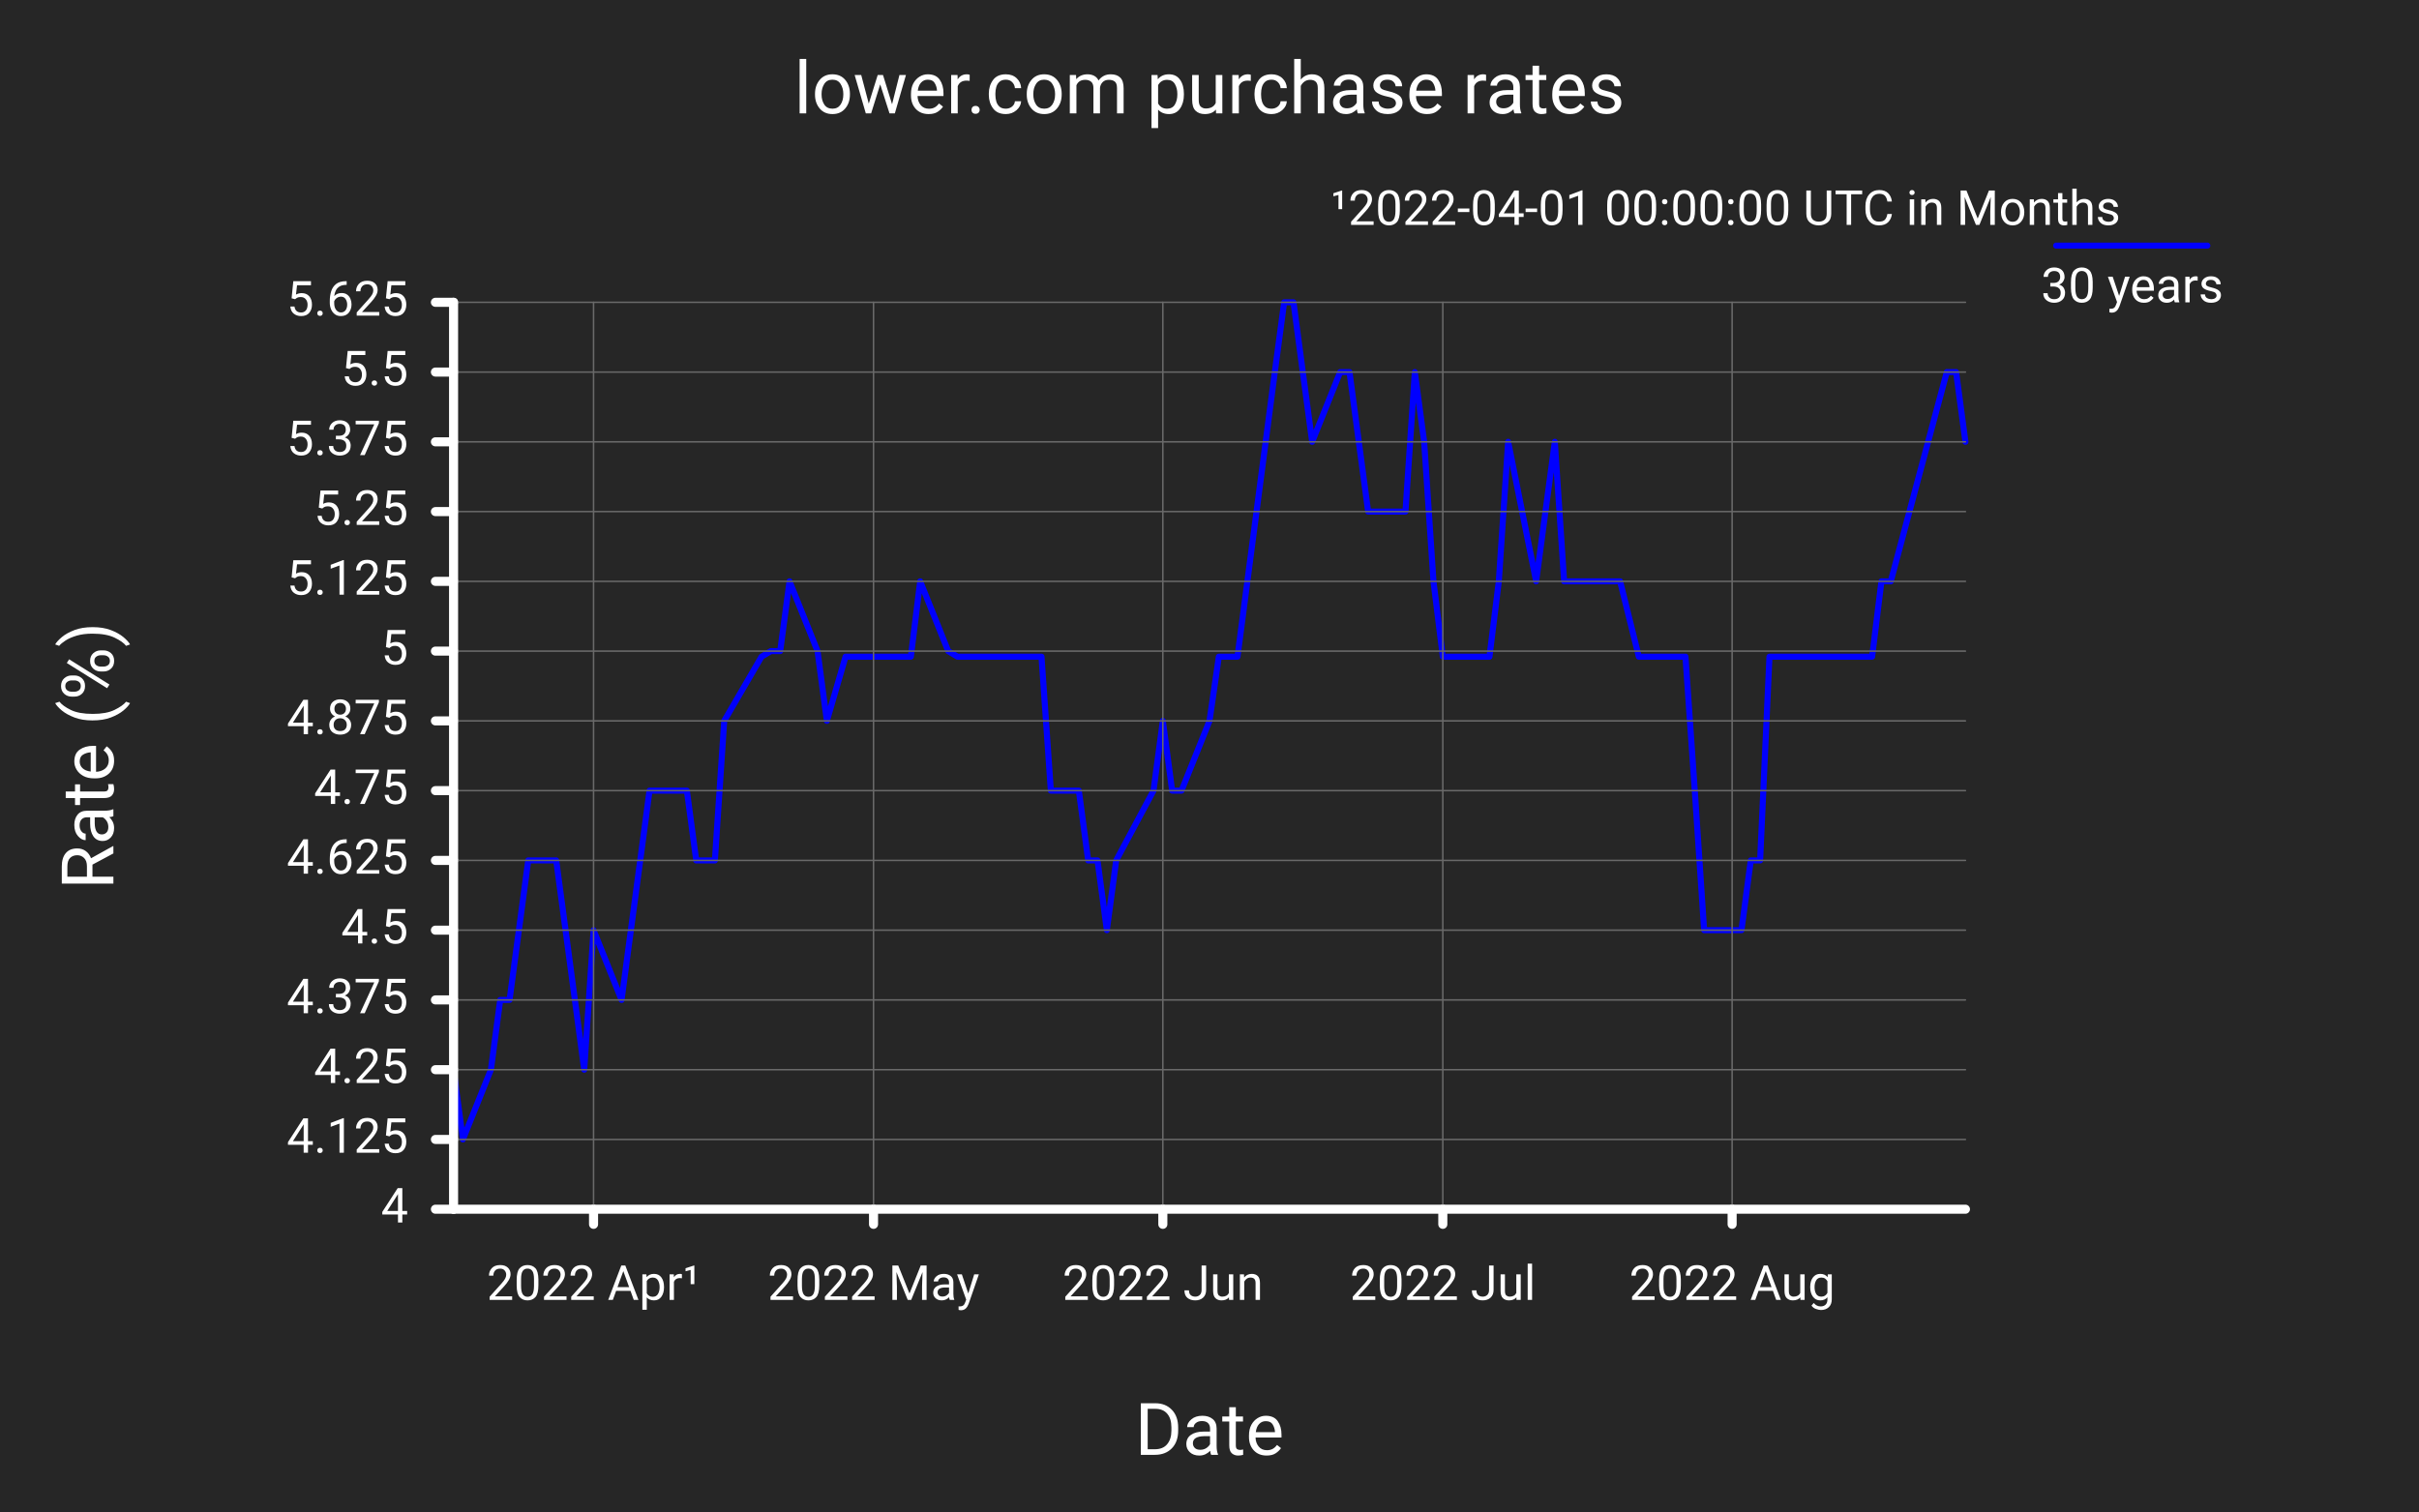
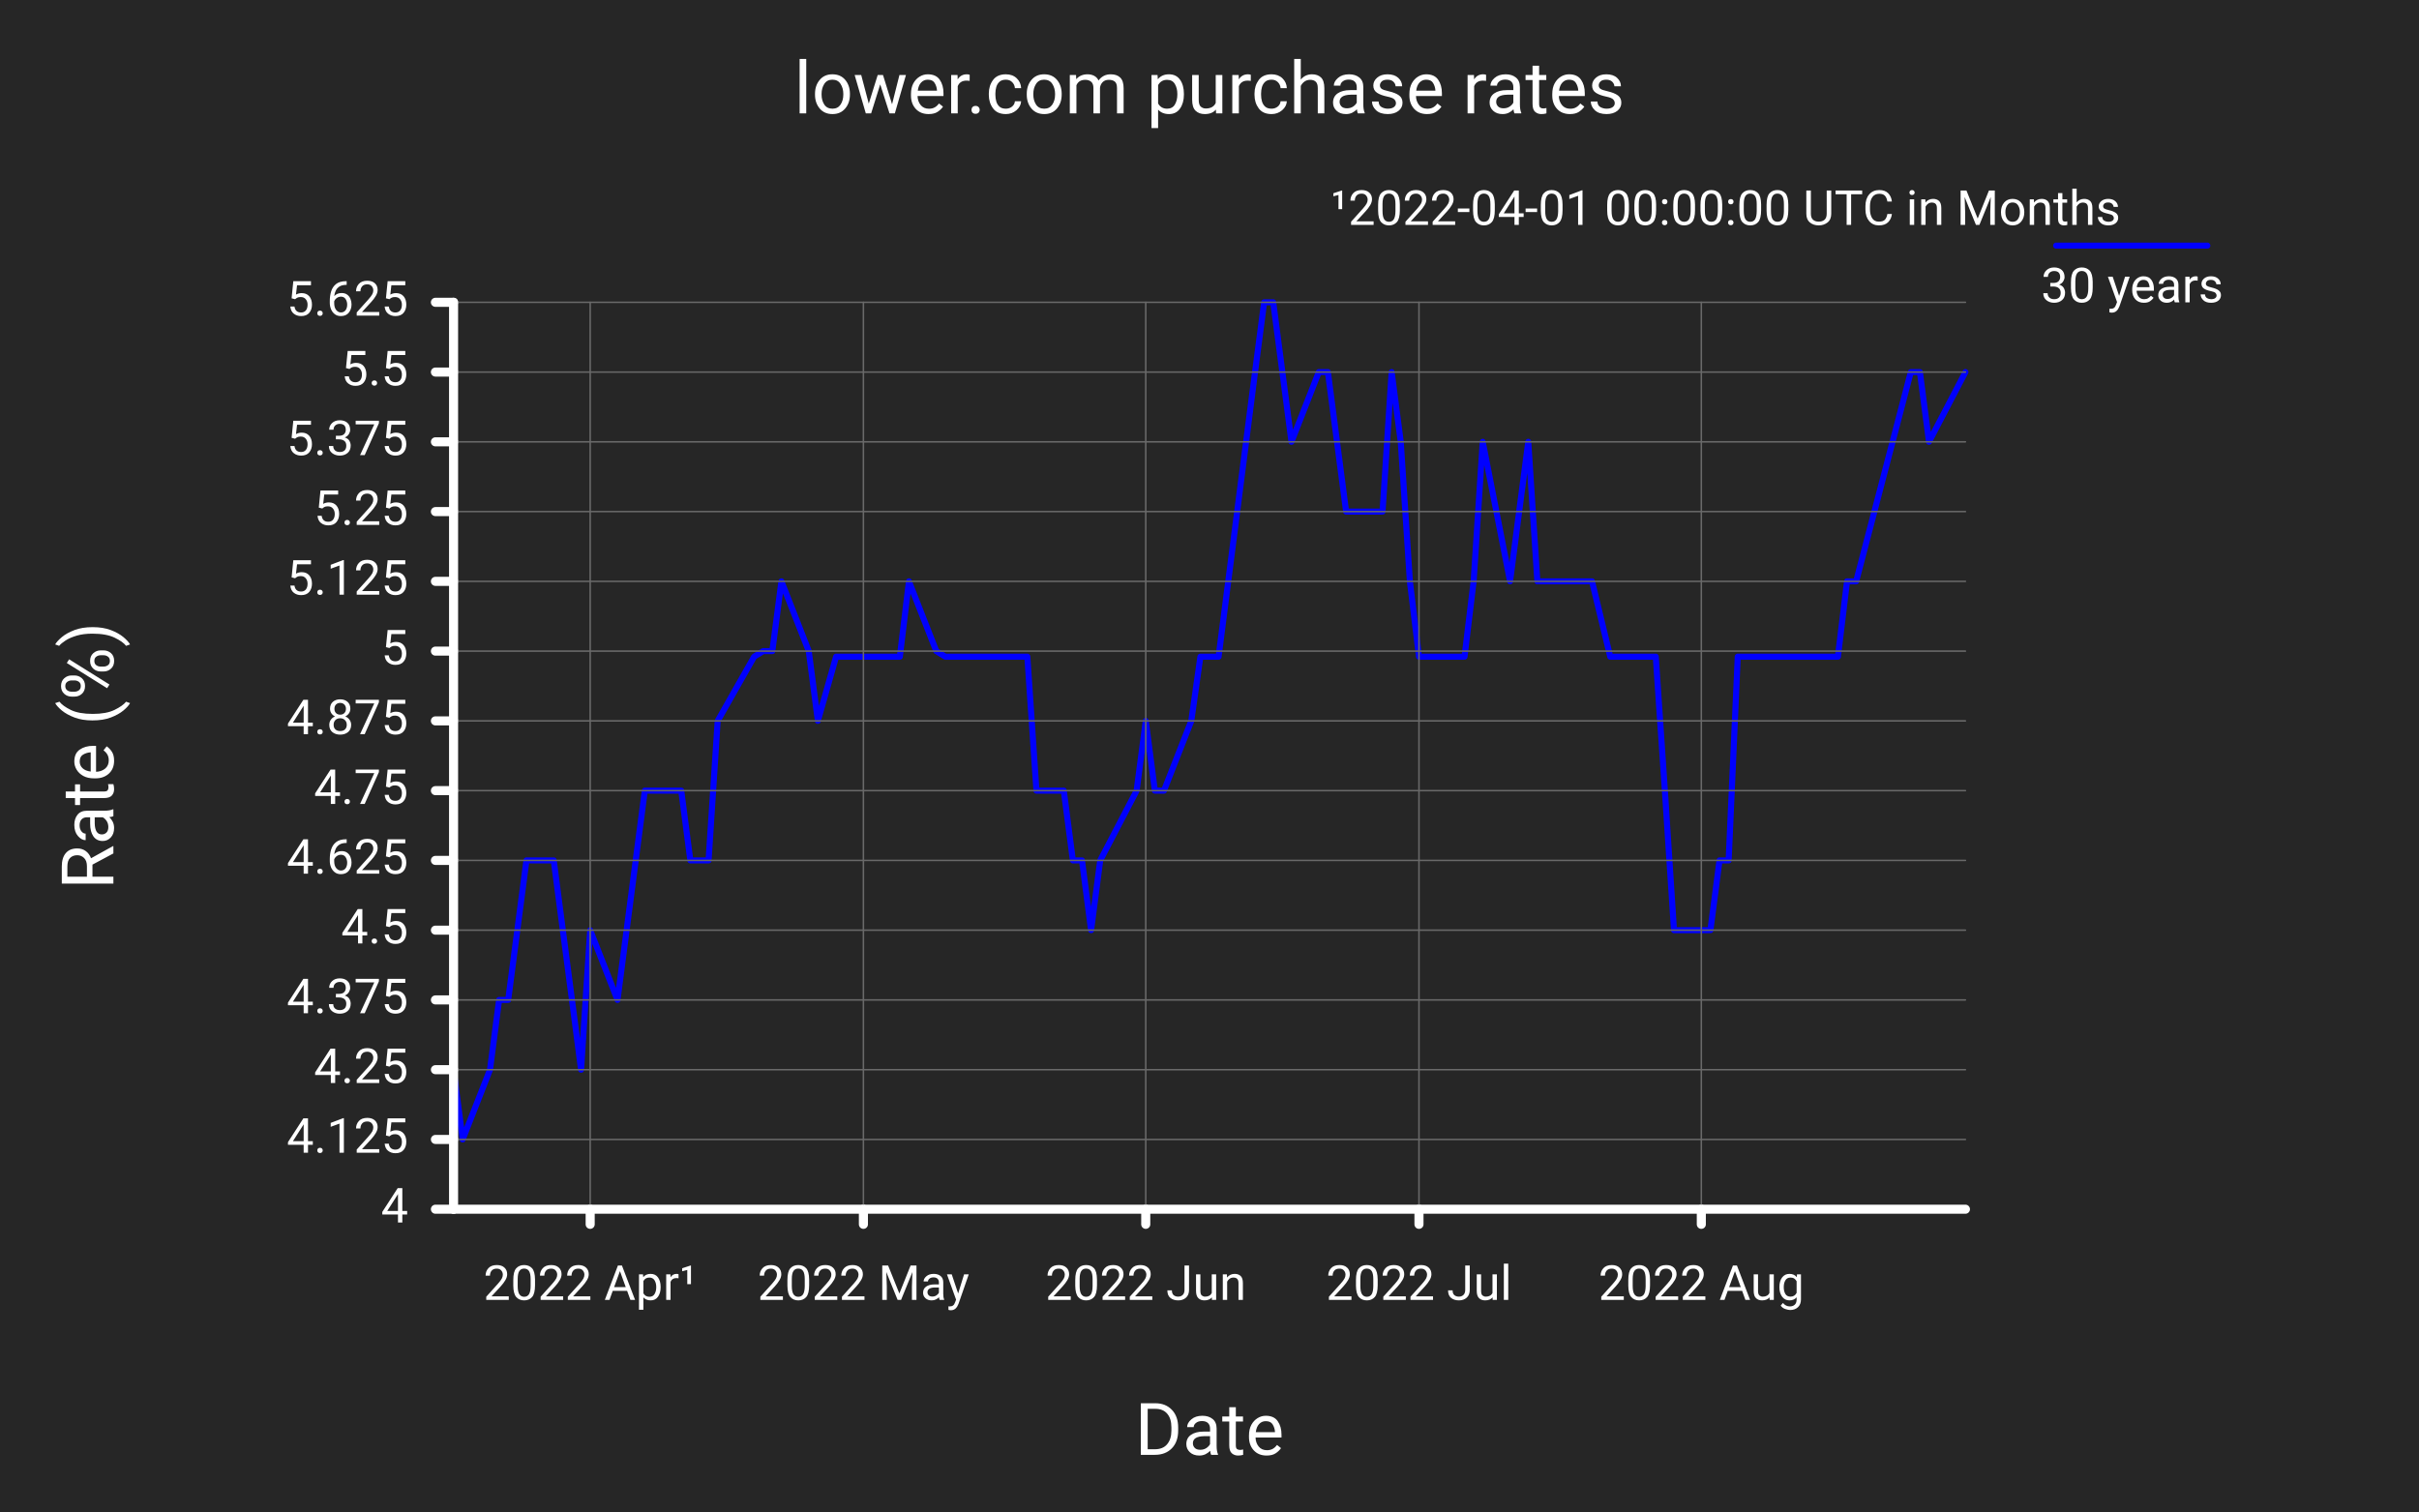
<svg xmlns="http://www.w3.org/2000/svg" class="poloto" width="800" height="500" viewBox="0 0 800 500">
  <style>.poloto{stroke-linecap:round;stroke-linejoin:round;font-family:Roboto,sans-serif;font-size:16px;}.poloto_background{fill:#262626;}.poloto_scatter{stroke-width:7}.poloto_tick_line{stroke:dimgray;stroke-width:0.5}.poloto_line{stroke-width:2}.poloto_text{fill: white;}.poloto_axis_lines{stroke: white;stroke-width:3;fill:none;stroke-dasharray:none}.poloto_title{font-size:24px;dominant-baseline:start;text-anchor:middle;}.poloto_xname{font-size:24px;dominant-baseline:start;text-anchor:middle;}.poloto_yname{font-size:24px;dominant-baseline:start;text-anchor:middle;}.poloto0stroke{stroke:blue;}.poloto1stroke{stroke:red;}.poloto2stroke{stroke:green;}.poloto3stroke{stroke:gold;}.poloto4stroke{stroke:aqua;}.poloto5stroke{stroke:lime;}.poloto6stroke{stroke:orange;}.poloto7stroke{stroke:chocolate;}.poloto0fill{fill:blue;}.poloto1fill{fill:red;}.poloto2fill{fill:green;}.poloto3fill{fill:gold;}.poloto4fill{fill:aqua;}.poloto5fill{fill:lime;}.poloto6fill{fill:orange;}.poloto7fill{fill:chocolate;}</style>
  <circle r="1e5" class="poloto_background" />
  <text class="poloto_text poloto_legend_text" x="675" y="100">30 years</text>
  <line class="poloto_line poloto_legend_icon poloto0stroke poloto0legend" stroke="black" x1="680" x2="730" y1="81.25" y2="81.25" />
-   <path class="poloto_line poloto0stroke" fill="none" stroke="black" d=" M 150.00 353.85 L 153.09 376.92 L 162.35 353.85 L 165.43 330.77 L 168.52 330.77 L 168.52 330.77 L 174.69 284.62 L 183.95 284.62 L 187.04 307.69 L 190.12 330.77 L 193.21 353.85 L 196.30 307.69 L 205.56 330.77 L 208.64 307.69 L 211.73 284.62 L 214.81 261.54 L 217.90 261.54 L 227.16 261.54 L 230.25 284.62 L 233.33 284.62 L 236.42 284.62 L 239.51 238.46 L 251.85 217.23 L 254.94 215.38 L 258.02 215.38 L 261.11 192.31 L 270.37 215.38 L 273.46 238.46 L 279.63 217.23 L 282.72 217.23 L 291.98 217.23 L 295.06 217.23 L 298.15 217.23 L 301.23 217.23 L 304.32 192.31 L 313.58 215.38 L 316.67 217.23 L 316.67 217.23 L 319.75 217.23 L 322.84 217.23 L 325.93 217.23 L 335.19 217.23 L 338.27 217.23 L 341.36 217.23 L 341.36 217.23 L 344.44 217.23 L 347.53 261.54 L 356.79 261.54 L 359.88 284.62 L 362.96 284.62 L 366.05 307.69 L 369.14 284.62 L 381.48 261.54 L 384.57 238.46 L 387.65 261.54 L 390.74 261.54 L 400.00 238.46 L 403.09 217.23 L 406.17 217.23 L 409.26 217.23 L 421.60 123.08 L 424.69 100.00 L 427.78 100.00 L 430.86 123.08 L 433.95 146.15 L 443.21 123.08 L 446.30 123.08 L 449.38 146.15 L 452.47 169.23 L 464.81 169.23 L 467.90 123.08 L 470.99 146.15 L 474.07 192.31 L 477.16 217.23 L 489.51 217.23 L 492.59 217.23 L 495.68 192.31 L 498.77 146.15 L 508.02 192.31 L 514.20 146.15 L 517.28 192.31 L 529.63 192.31 L 529.63 192.31 L 529.63 192.31 L 529.63 192.31 L 529.63 192.31 L 535.80 192.31 L 535.80 192.31 L 535.80 192.31 L 535.80 192.31 L 535.80 192.31 L 535.80 192.31 L 541.98 217.23 L 551.23 217.23 L 557.41 217.23 L 560.49 261.54 L 563.58 307.69 L 572.84 307.69 L 575.93 307.69 L 579.01 284.62 L 582.10 284.62 L 585.19 217.23 L 594.44 217.23 L 594.44 217.23 L 597.53 217.23 L 597.53 217.23 L 603.70 217.23 L 619.14 217.23 L 622.22 192.31 L 625.31 192.31 L 637.65 146.15 L 643.83 123.08 L 646.91 123.08 L 650.00 146.15" />
+   <path class="poloto_line poloto0stroke" fill="none" stroke="black" d=" M 150.00 353.85 L 153.01 376.92 L 162.05 353.85 L 165.06 330.77 L 168.07 330.77 L 168.07 330.77 L 174.10 284.62 L 183.13 284.62 L 186.14 307.69 L 189.16 330.77 L 192.17 353.85 L 195.18 307.69 L 204.22 330.77 L 207.23 307.69 L 210.24 284.62 L 213.25 261.54 L 216.27 261.54 L 225.30 261.54 L 228.31 284.62 L 231.33 284.62 L 234.34 284.62 L 237.35 238.46 L 249.40 217.23 L 252.41 215.38 L 255.42 215.38 L 258.43 192.31 L 267.47 215.38 L 270.48 238.46 L 276.51 217.23 L 279.52 217.23 L 288.55 217.23 L 291.57 217.23 L 294.58 217.23 L 297.59 217.23 L 300.60 192.31 L 309.64 215.38 L 312.65 217.23 L 312.65 217.23 L 315.66 217.23 L 318.67 217.23 L 321.69 217.23 L 330.72 217.23 L 333.73 217.23 L 336.75 217.23 L 336.75 217.23 L 339.76 217.23 L 342.77 261.54 L 351.81 261.54 L 354.82 284.62 L 357.83 284.62 L 360.84 307.69 L 363.86 284.62 L 375.90 261.54 L 378.92 238.46 L 381.93 261.54 L 384.94 261.54 L 393.98 238.46 L 396.99 217.23 L 400.00 217.23 L 403.01 217.23 L 415.06 123.08 L 418.07 100.00 L 421.08 100.00 L 424.10 123.08 L 427.11 146.15 L 436.14 123.08 L 439.16 123.08 L 442.17 146.15 L 445.18 169.23 L 457.23 169.23 L 460.24 123.08 L 463.25 146.15 L 466.27 192.31 L 469.28 217.23 L 481.33 217.23 L 484.34 217.23 L 487.35 192.31 L 490.36 146.15 L 499.40 192.31 L 505.42 146.15 L 508.43 192.31 L 520.48 192.31 L 520.48 192.31 L 520.48 192.31 L 520.48 192.31 L 520.48 192.31 L 526.51 192.31 L 526.51 192.31 L 526.51 192.31 L 526.51 192.31 L 526.51 192.31 L 526.51 192.31 L 532.53 217.23 L 541.57 217.23 L 547.59 217.23 L 550.60 261.54 L 553.61 307.69 L 562.65 307.69 L 565.66 307.69 L 568.67 284.62 L 571.69 284.62 L 574.70 217.23 L 583.73 217.23 L 583.73 217.23 L 586.75 217.23 L 586.75 217.23 L 592.77 217.23 L 607.83 217.23 L 610.84 192.31 L 613.86 192.31 L 625.90 146.15 L 631.93 123.08 L 634.94 123.08 L 637.95 146.15 L 650.00 123.08" />
  <text class="poloto_labels poloto_text poloto_title" x="400" y="37.5">lower.com purchase rates</text>
  <text class="poloto_labels poloto_text poloto_xname" x="400" y="481.25">Date</text>
  <text class="poloto_labels poloto_text poloto_yname" transform="rotate(-90,37.5,250)" x="37.5" y="250">Rate (%)</text>
  <text class="poloto_tick_labels poloto_text" dominant-baseline="middle" text-anchor="start" x="150" y="70" />
  <line class="poloto_axis_lines" stroke="black" x1="150" x2="144" y1="400" y2="400" />
  <line class="poloto_tick_line" stroke="black" x1="150" x2="650" y1="400" y2="400" />
  <text class="poloto_tick_labels poloto_text" dominant-baseline="middle" text-anchor="end" x="135" y="400">4</text>
  <line class="poloto_axis_lines" stroke="black" x1="150" x2="144" y1="376.923" y2="376.923" />
  <line class="poloto_tick_line" stroke="black" x1="150" x2="650" y1="376.923" y2="376.923" />
  <text class="poloto_tick_labels poloto_text" dominant-baseline="middle" text-anchor="end" x="135" y="376.923">4.125</text>
  <line class="poloto_axis_lines" stroke="black" x1="150" x2="144" y1="353.846" y2="353.846" />
  <line class="poloto_tick_line" stroke="black" x1="150" x2="650" y1="353.846" y2="353.846" />
  <text class="poloto_tick_labels poloto_text" dominant-baseline="middle" text-anchor="end" x="135" y="353.846">4.25</text>
  <line class="poloto_axis_lines" stroke="black" x1="150" x2="144" y1="330.769" y2="330.769" />
  <line class="poloto_tick_line" stroke="black" x1="150" x2="650" y1="330.769" y2="330.769" />
  <text class="poloto_tick_labels poloto_text" dominant-baseline="middle" text-anchor="end" x="135" y="330.769">4.375</text>
  <line class="poloto_axis_lines" stroke="black" x1="150" x2="144" y1="307.692" y2="307.692" />
  <line class="poloto_tick_line" stroke="black" x1="150" x2="650" y1="307.692" y2="307.692" />
  <text class="poloto_tick_labels poloto_text" dominant-baseline="middle" text-anchor="end" x="135" y="307.692">4.5</text>
  <line class="poloto_axis_lines" stroke="black" x1="150" x2="144" y1="284.615" y2="284.615" />
  <line class="poloto_tick_line" stroke="black" x1="150" x2="650" y1="284.615" y2="284.615" />
  <text class="poloto_tick_labels poloto_text" dominant-baseline="middle" text-anchor="end" x="135" y="284.615">4.625</text>
  <line class="poloto_axis_lines" stroke="black" x1="150" x2="144" y1="261.538" y2="261.538" />
  <line class="poloto_tick_line" stroke="black" x1="150" x2="650" y1="261.538" y2="261.538" />
  <text class="poloto_tick_labels poloto_text" dominant-baseline="middle" text-anchor="end" x="135" y="261.538">4.75</text>
  <line class="poloto_axis_lines" stroke="black" x1="150" x2="144" y1="238.462" y2="238.462" />
  <line class="poloto_tick_line" stroke="black" x1="150" x2="650" y1="238.462" y2="238.462" />
  <text class="poloto_tick_labels poloto_text" dominant-baseline="middle" text-anchor="end" x="135" y="238.462">4.875</text>
  <line class="poloto_axis_lines" stroke="black" x1="150" x2="144" y1="215.385" y2="215.385" />
  <line class="poloto_tick_line" stroke="black" x1="150" x2="650" y1="215.385" y2="215.385" />
  <text class="poloto_tick_labels poloto_text" dominant-baseline="middle" text-anchor="end" x="135" y="215.385">5</text>
  <line class="poloto_axis_lines" stroke="black" x1="150" x2="144" y1="192.308" y2="192.308" />
  <line class="poloto_tick_line" stroke="black" x1="150" x2="650" y1="192.308" y2="192.308" />
  <text class="poloto_tick_labels poloto_text" dominant-baseline="middle" text-anchor="end" x="135" y="192.308">5.125</text>
  <line class="poloto_axis_lines" stroke="black" x1="150" x2="144" y1="169.231" y2="169.231" />
  <line class="poloto_tick_line" stroke="black" x1="150" x2="650" y1="169.231" y2="169.231" />
  <text class="poloto_tick_labels poloto_text" dominant-baseline="middle" text-anchor="end" x="135" y="169.231">5.25</text>
  <line class="poloto_axis_lines" stroke="black" x1="150" x2="144" y1="146.154" y2="146.154" />
  <line class="poloto_tick_line" stroke="black" x1="150" x2="650" y1="146.154" y2="146.154" />
  <text class="poloto_tick_labels poloto_text" dominant-baseline="middle" text-anchor="end" x="135" y="146.154">5.375</text>
  <line class="poloto_axis_lines" stroke="black" x1="150" x2="144" y1="123.077" y2="123.077" />
  <line class="poloto_tick_line" stroke="black" x1="150" x2="650" y1="123.077" y2="123.077" />
  <text class="poloto_tick_labels poloto_text" dominant-baseline="middle" text-anchor="end" x="135" y="123.077">5.5</text>
  <line class="poloto_axis_lines" stroke="black" x1="150" x2="144" y1="100" y2="100" />
  <line class="poloto_tick_line" stroke="black" x1="150" x2="650" y1="100" y2="100" />
  <text class="poloto_tick_labels poloto_text" dominant-baseline="middle" text-anchor="end" x="135" y="100">5.625</text>
  <text class="poloto_tick_labels poloto_text" dominant-baseline="middle" text-anchor="start" x="440" y="70">¹2022-04-01 00:00:00 UTC in Months</text>
-   <line class="poloto_axis_lines" stroke="black" x1="196.296" x2="196.296" y1="400" y2="405" />
-   <line class="poloto_tick_line" stroke="black" x1="196.296" x2="196.296" y1="400" y2="100" />
-   <text class="poloto_tick_labels poloto_text" dominant-baseline="start" text-anchor="middle" x="196.296" y="430">2022 Apr¹</text>
-   <line class="poloto_axis_lines" stroke="black" x1="288.889" x2="288.889" y1="400" y2="405" />
-   <line class="poloto_tick_line" stroke="black" x1="288.889" x2="288.889" y1="400" y2="100" />
-   <text class="poloto_tick_labels poloto_text" dominant-baseline="start" text-anchor="middle" x="288.889" y="430">2022 May</text>
-   <line class="poloto_axis_lines" stroke="black" x1="384.568" x2="384.568" y1="400" y2="405" />
-   <line class="poloto_tick_line" stroke="black" x1="384.568" x2="384.568" y1="400" y2="100" />
-   <text class="poloto_tick_labels poloto_text" dominant-baseline="start" text-anchor="middle" x="384.568" y="430">2022 Jun</text>
-   <line class="poloto_axis_lines" stroke="black" x1="477.16" x2="477.16" y1="400" y2="405" />
-   <line class="poloto_tick_line" stroke="black" x1="477.16" x2="477.16" y1="400" y2="100" />
-   <text class="poloto_tick_labels poloto_text" dominant-baseline="start" text-anchor="middle" x="477.16" y="430">2022 Jul</text>
-   <line class="poloto_axis_lines" stroke="black" x1="572.84" x2="572.84" y1="400" y2="405" />
-   <line class="poloto_tick_line" stroke="black" x1="572.84" x2="572.84" y1="400" y2="100" />
-   <text class="poloto_tick_labels poloto_text" dominant-baseline="start" text-anchor="middle" x="572.84" y="430">2022 Aug</text>
+   <line class="poloto_axis_lines" stroke="black" x1="195.181" x2="195.181" y1="400" y2="405" />
+   <line class="poloto_tick_line" stroke="black" x1="195.181" x2="195.181" y1="400" y2="100" />
+   <text class="poloto_tick_labels poloto_text" dominant-baseline="start" text-anchor="middle" x="195.181" y="430">2022 Apr¹</text>
+   <line class="poloto_axis_lines" stroke="black" x1="285.542" x2="285.542" y1="400" y2="405" />
+   <line class="poloto_tick_line" stroke="black" x1="285.542" x2="285.542" y1="400" y2="100" />
+   <text class="poloto_tick_labels poloto_text" dominant-baseline="start" text-anchor="middle" x="285.542" y="430">2022 May</text>
+   <line class="poloto_axis_lines" stroke="black" x1="378.916" x2="378.916" y1="400" y2="405" />
+   <line class="poloto_tick_line" stroke="black" x1="378.916" x2="378.916" y1="400" y2="100" />
+   <text class="poloto_tick_labels poloto_text" dominant-baseline="start" text-anchor="middle" x="378.916" y="430">2022 Jun</text>
+   <line class="poloto_axis_lines" stroke="black" x1="469.277" x2="469.277" y1="400" y2="405" />
+   <line class="poloto_tick_line" stroke="black" x1="469.277" x2="469.277" y1="400" y2="100" />
+   <text class="poloto_tick_labels poloto_text" dominant-baseline="start" text-anchor="middle" x="469.277" y="430">2022 Jul</text>
+   <line class="poloto_axis_lines" stroke="black" x1="562.651" x2="562.651" y1="400" y2="405" />
+   <line class="poloto_tick_line" stroke="black" x1="562.651" x2="562.651" y1="400" y2="100" />
+   <text class="poloto_tick_labels poloto_text" dominant-baseline="start" text-anchor="middle" x="562.651" y="430">2022 Aug</text>
  <path stroke="black" fill="none" class="poloto_axis_lines" d=" M 150 400 L 650 400" />
  <path stroke="black" fill="none" class="poloto_axis_lines" d=" M 150 400 L 150 100" />
</svg>
